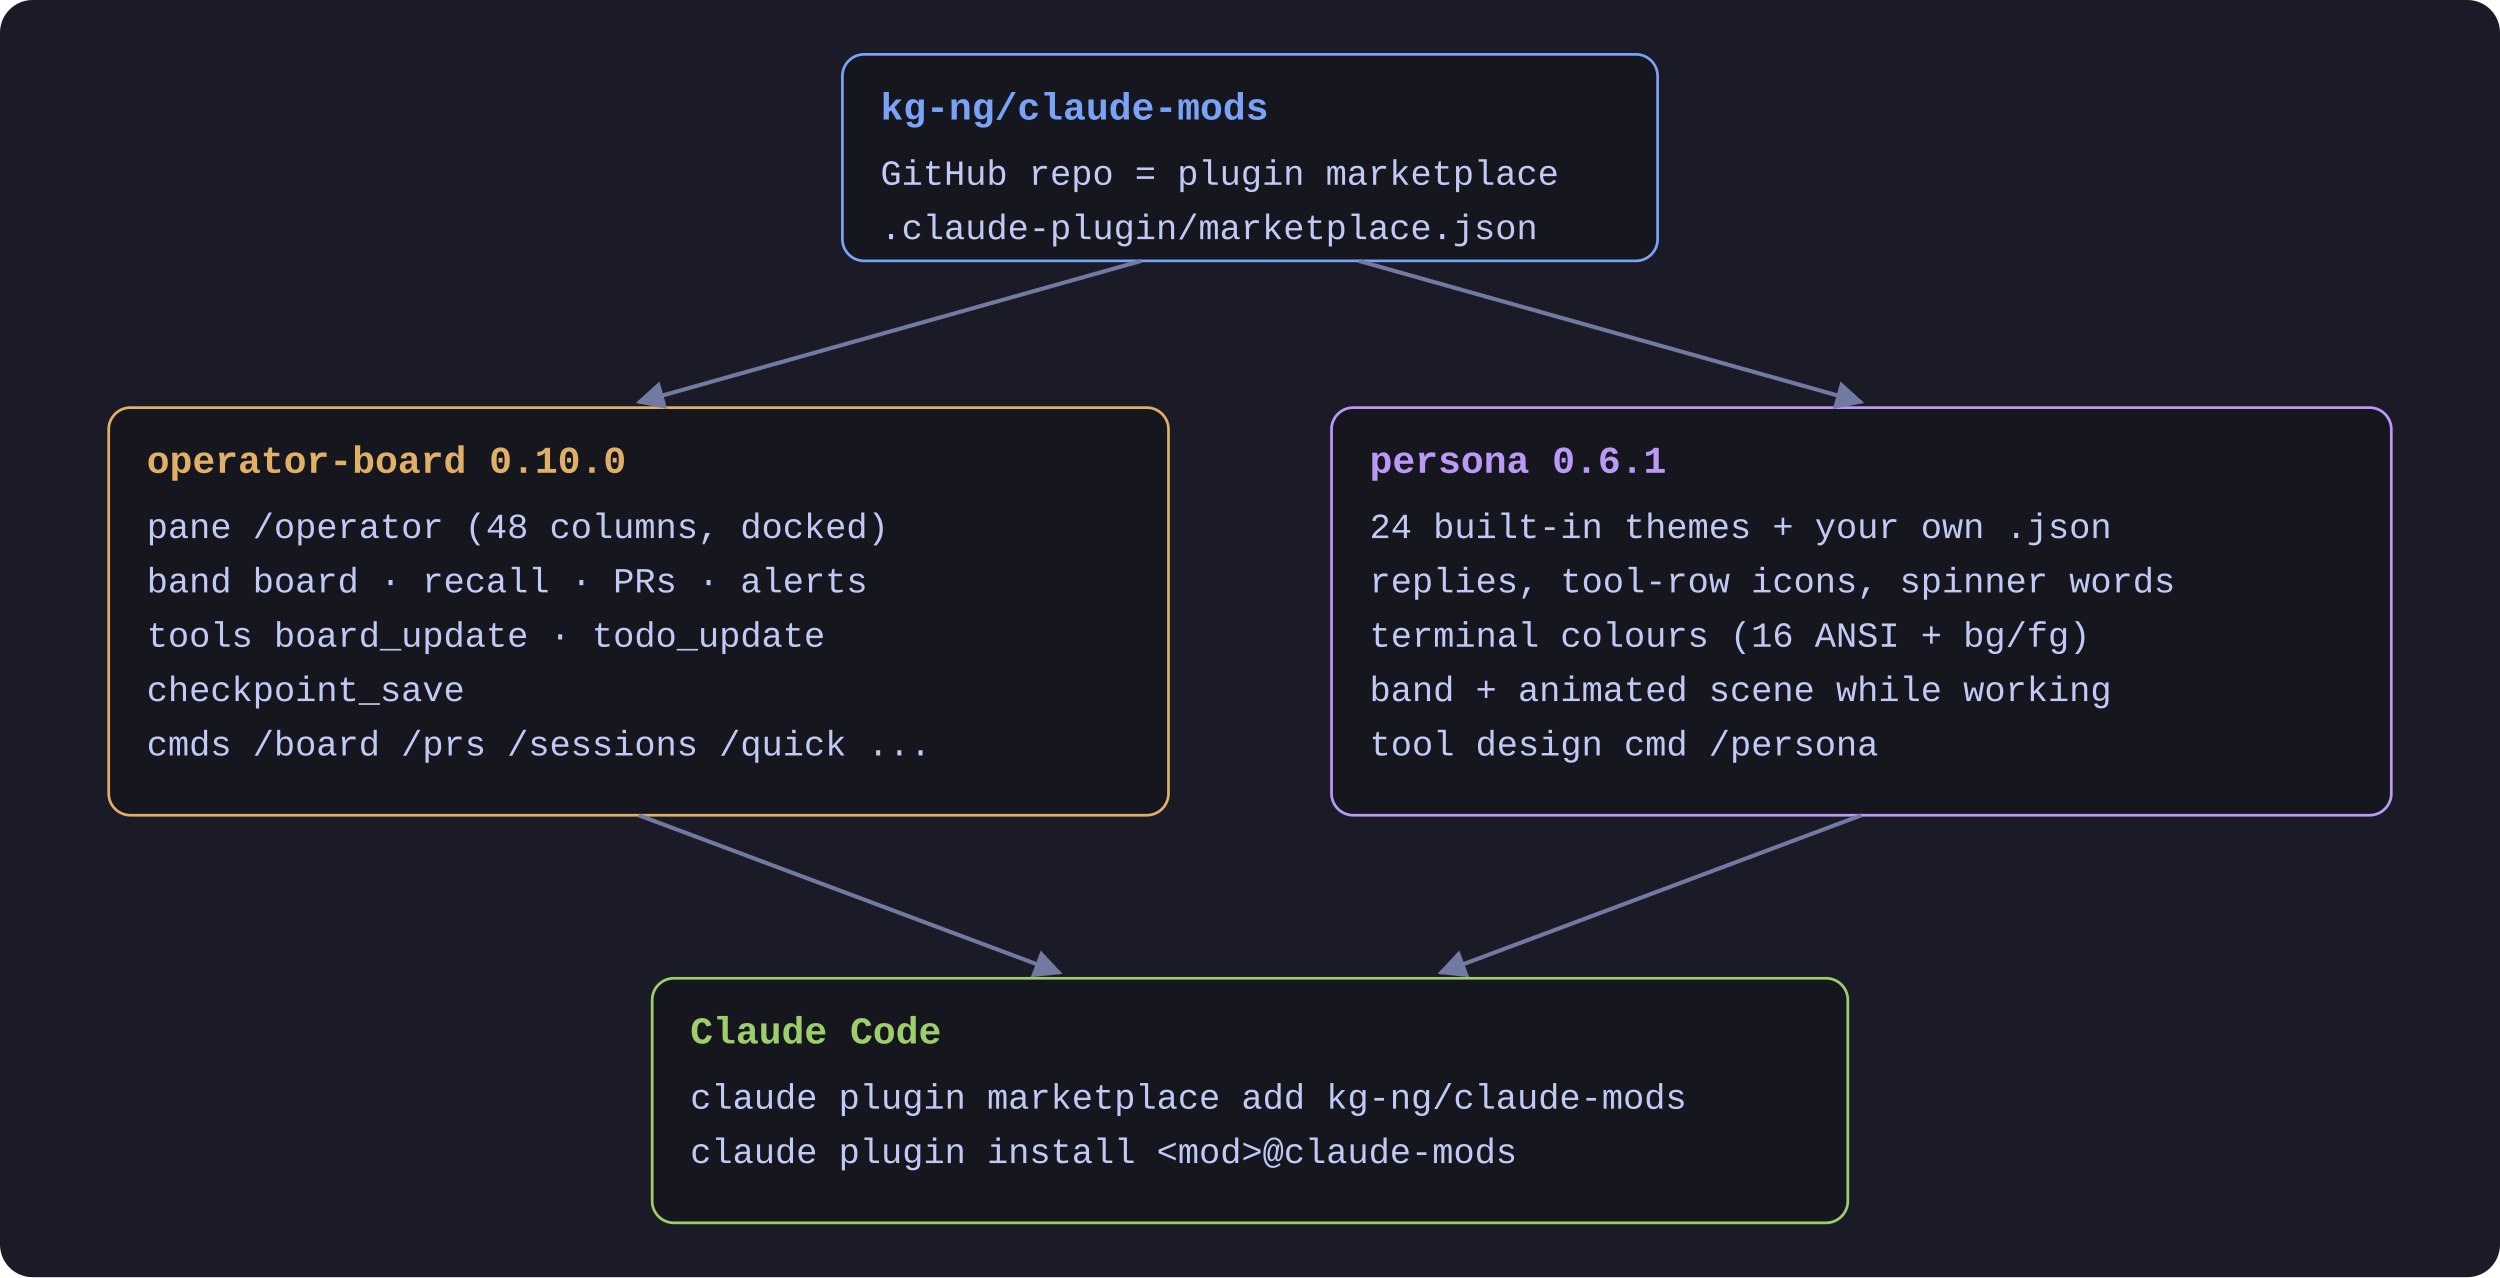
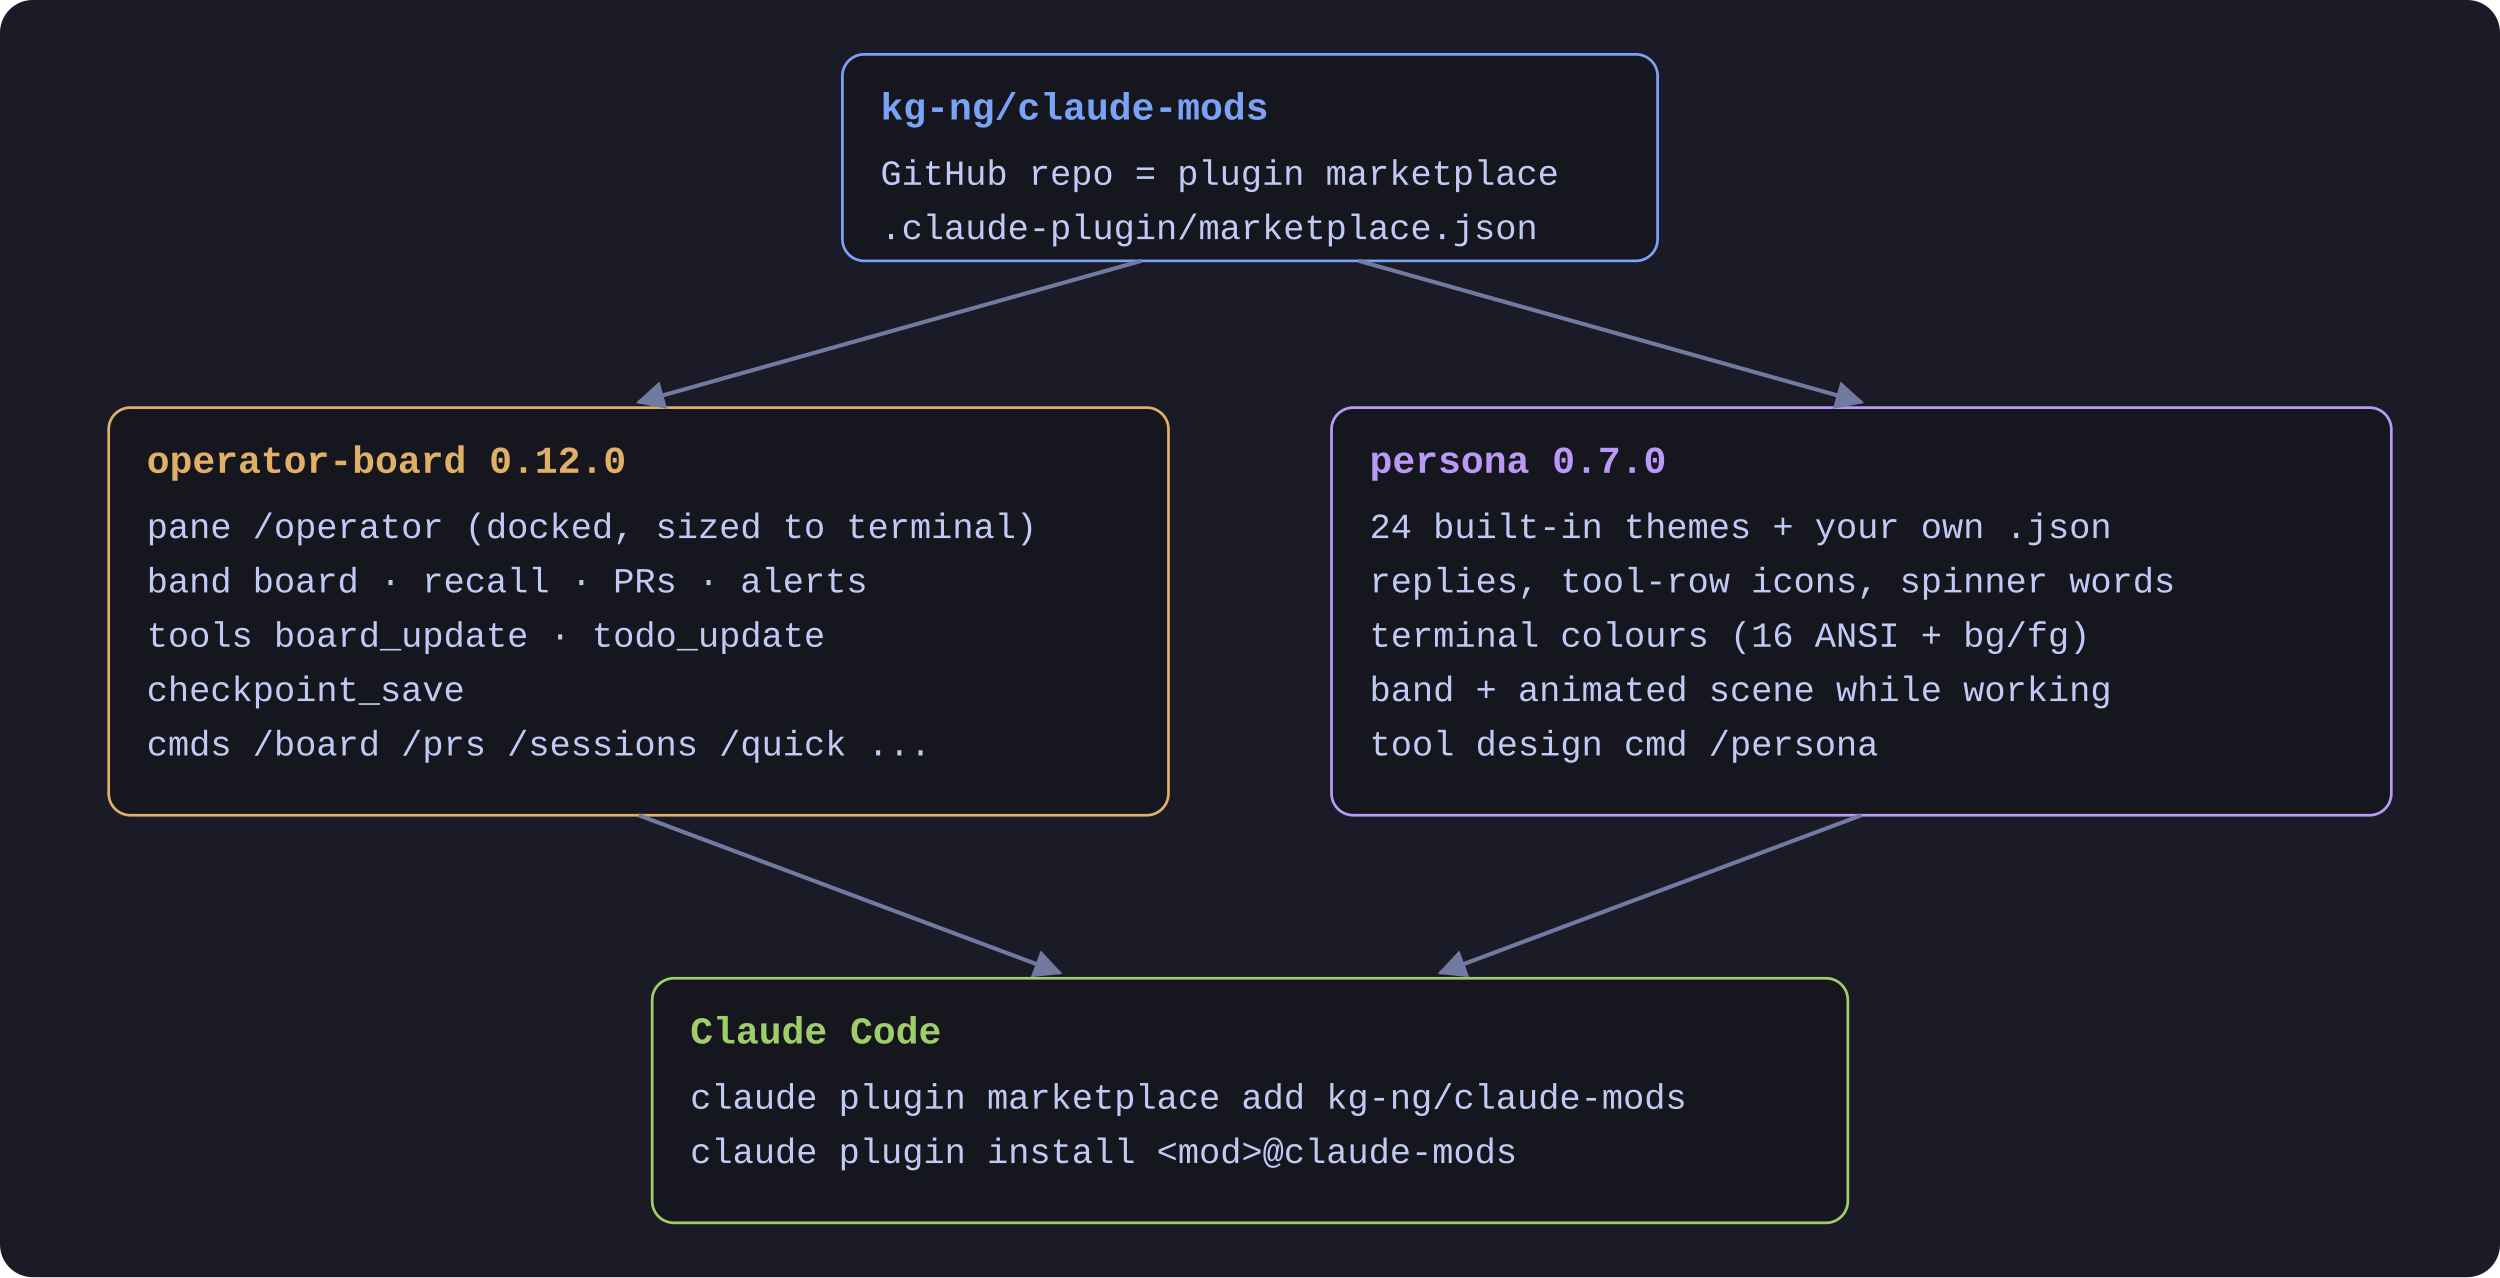
<svg xmlns="http://www.w3.org/2000/svg" width="920" height="470" viewBox="0 0 920 470" role="img" aria-label="How the repo, the two mods and Claude Code fit together" font-family="ui-monospace, SFMono-Regular, Menlo, Consolas, 'Liberation Mono', monospace" font-size="14">
  <rect width="920" height="470" rx="12" fill="#1a1b26" />
  <defs>
    <marker id="a" viewBox="0 0 10 10" refX="9" refY="5" markerWidth="7" markerHeight="7" orient="auto">
      <path d="M0,0 L10,5 L0,10 z" fill="#737aa2" />
    </marker>
  </defs>
  <rect x="310" y="20" width="300" height="76" rx="8" fill="#16161e" stroke="#7aa2f7" />
  <text x="324" y="44" fill="#7aa2f7" font-weight="700">kg-ng/claude-mods</text>
  <text x="324" y="68" fill="#c0caf5" font-size="13">GitHub repo = plugin marketplace</text>
  <text x="324" y="88" fill="#c0caf5" font-size="13">.claude-plugin/marketplace.json</text>
  <rect x="40" y="150" width="390" height="150" rx="8" fill="#16161e" stroke="#e0af68" />
-   <text x="54" y="174" fill="#e0af68" font-weight="700">operator-board  0.10.0</text>
-   <text x="54" y="198" fill="#c0caf5" font-size="13">pane  /operator  (48 columns, docked)</text>
+   <text x="54" y="174" fill="#e0af68" font-weight="700">operator-board  0.12.0</text>
+   <text x="54" y="198" fill="#c0caf5" font-size="13">pane  /operator  (docked, sized to terminal)</text>
  <text x="54" y="218" fill="#c0caf5" font-size="13">band  board · recall · PRs · alerts</text>
  <text x="54" y="238" fill="#c0caf5" font-size="13">tools  board_update · todo_update</text>
  <text x="54" y="258" fill="#c0caf5" font-size="13">       checkpoint_save</text>
  <text x="54" y="278" fill="#c0caf5" font-size="13">cmds  /board /prs /sessions /quick ...</text>
  <rect x="490" y="150" width="390" height="150" rx="8" fill="#16161e" stroke="#bb9af7" />
-   <text x="504" y="174" fill="#bb9af7" font-weight="700">persona  0.6.1</text>
+   <text x="504" y="174" fill="#bb9af7" font-weight="700">persona  0.7.0</text>
  <text x="504" y="198" fill="#c0caf5" font-size="13">24 built-in themes + your own .json</text>
  <text x="504" y="218" fill="#c0caf5" font-size="13">replies, tool-row icons, spinner words</text>
  <text x="504" y="238" fill="#c0caf5" font-size="13">terminal colours (16 ANSI + bg/fg)</text>
  <text x="504" y="258" fill="#c0caf5" font-size="13">band + animated scene while working</text>
  <text x="504" y="278" fill="#c0caf5" font-size="13">tool  design   cmd  /persona</text>
  <rect x="240" y="360" width="440" height="90" rx="8" fill="#16161e" stroke="#9ece6a" />
  <text x="254" y="384" fill="#9ece6a" font-weight="700">Claude Code</text>
  <text x="254" y="408" fill="#c0caf5" font-size="13">claude plugin marketplace add kg-ng/claude-mods</text>
  <text x="254" y="428" fill="#c0caf5" font-size="13">claude plugin install &lt;mod&gt;@claude-mods</text>
  <line x1="420" y1="96" x2="235" y2="148" stroke="#737aa2" stroke-width="1.5" marker-end="url(#a)" />
  <line x1="500" y1="96" x2="685" y2="148" stroke="#737aa2" stroke-width="1.5" marker-end="url(#a)" />
  <line x1="235" y1="300" x2="390" y2="358" stroke="#737aa2" stroke-width="1.5" marker-end="url(#a)" />
  <line x1="685" y1="300" x2="530" y2="358" stroke="#737aa2" stroke-width="1.5" marker-end="url(#a)" />
</svg>
